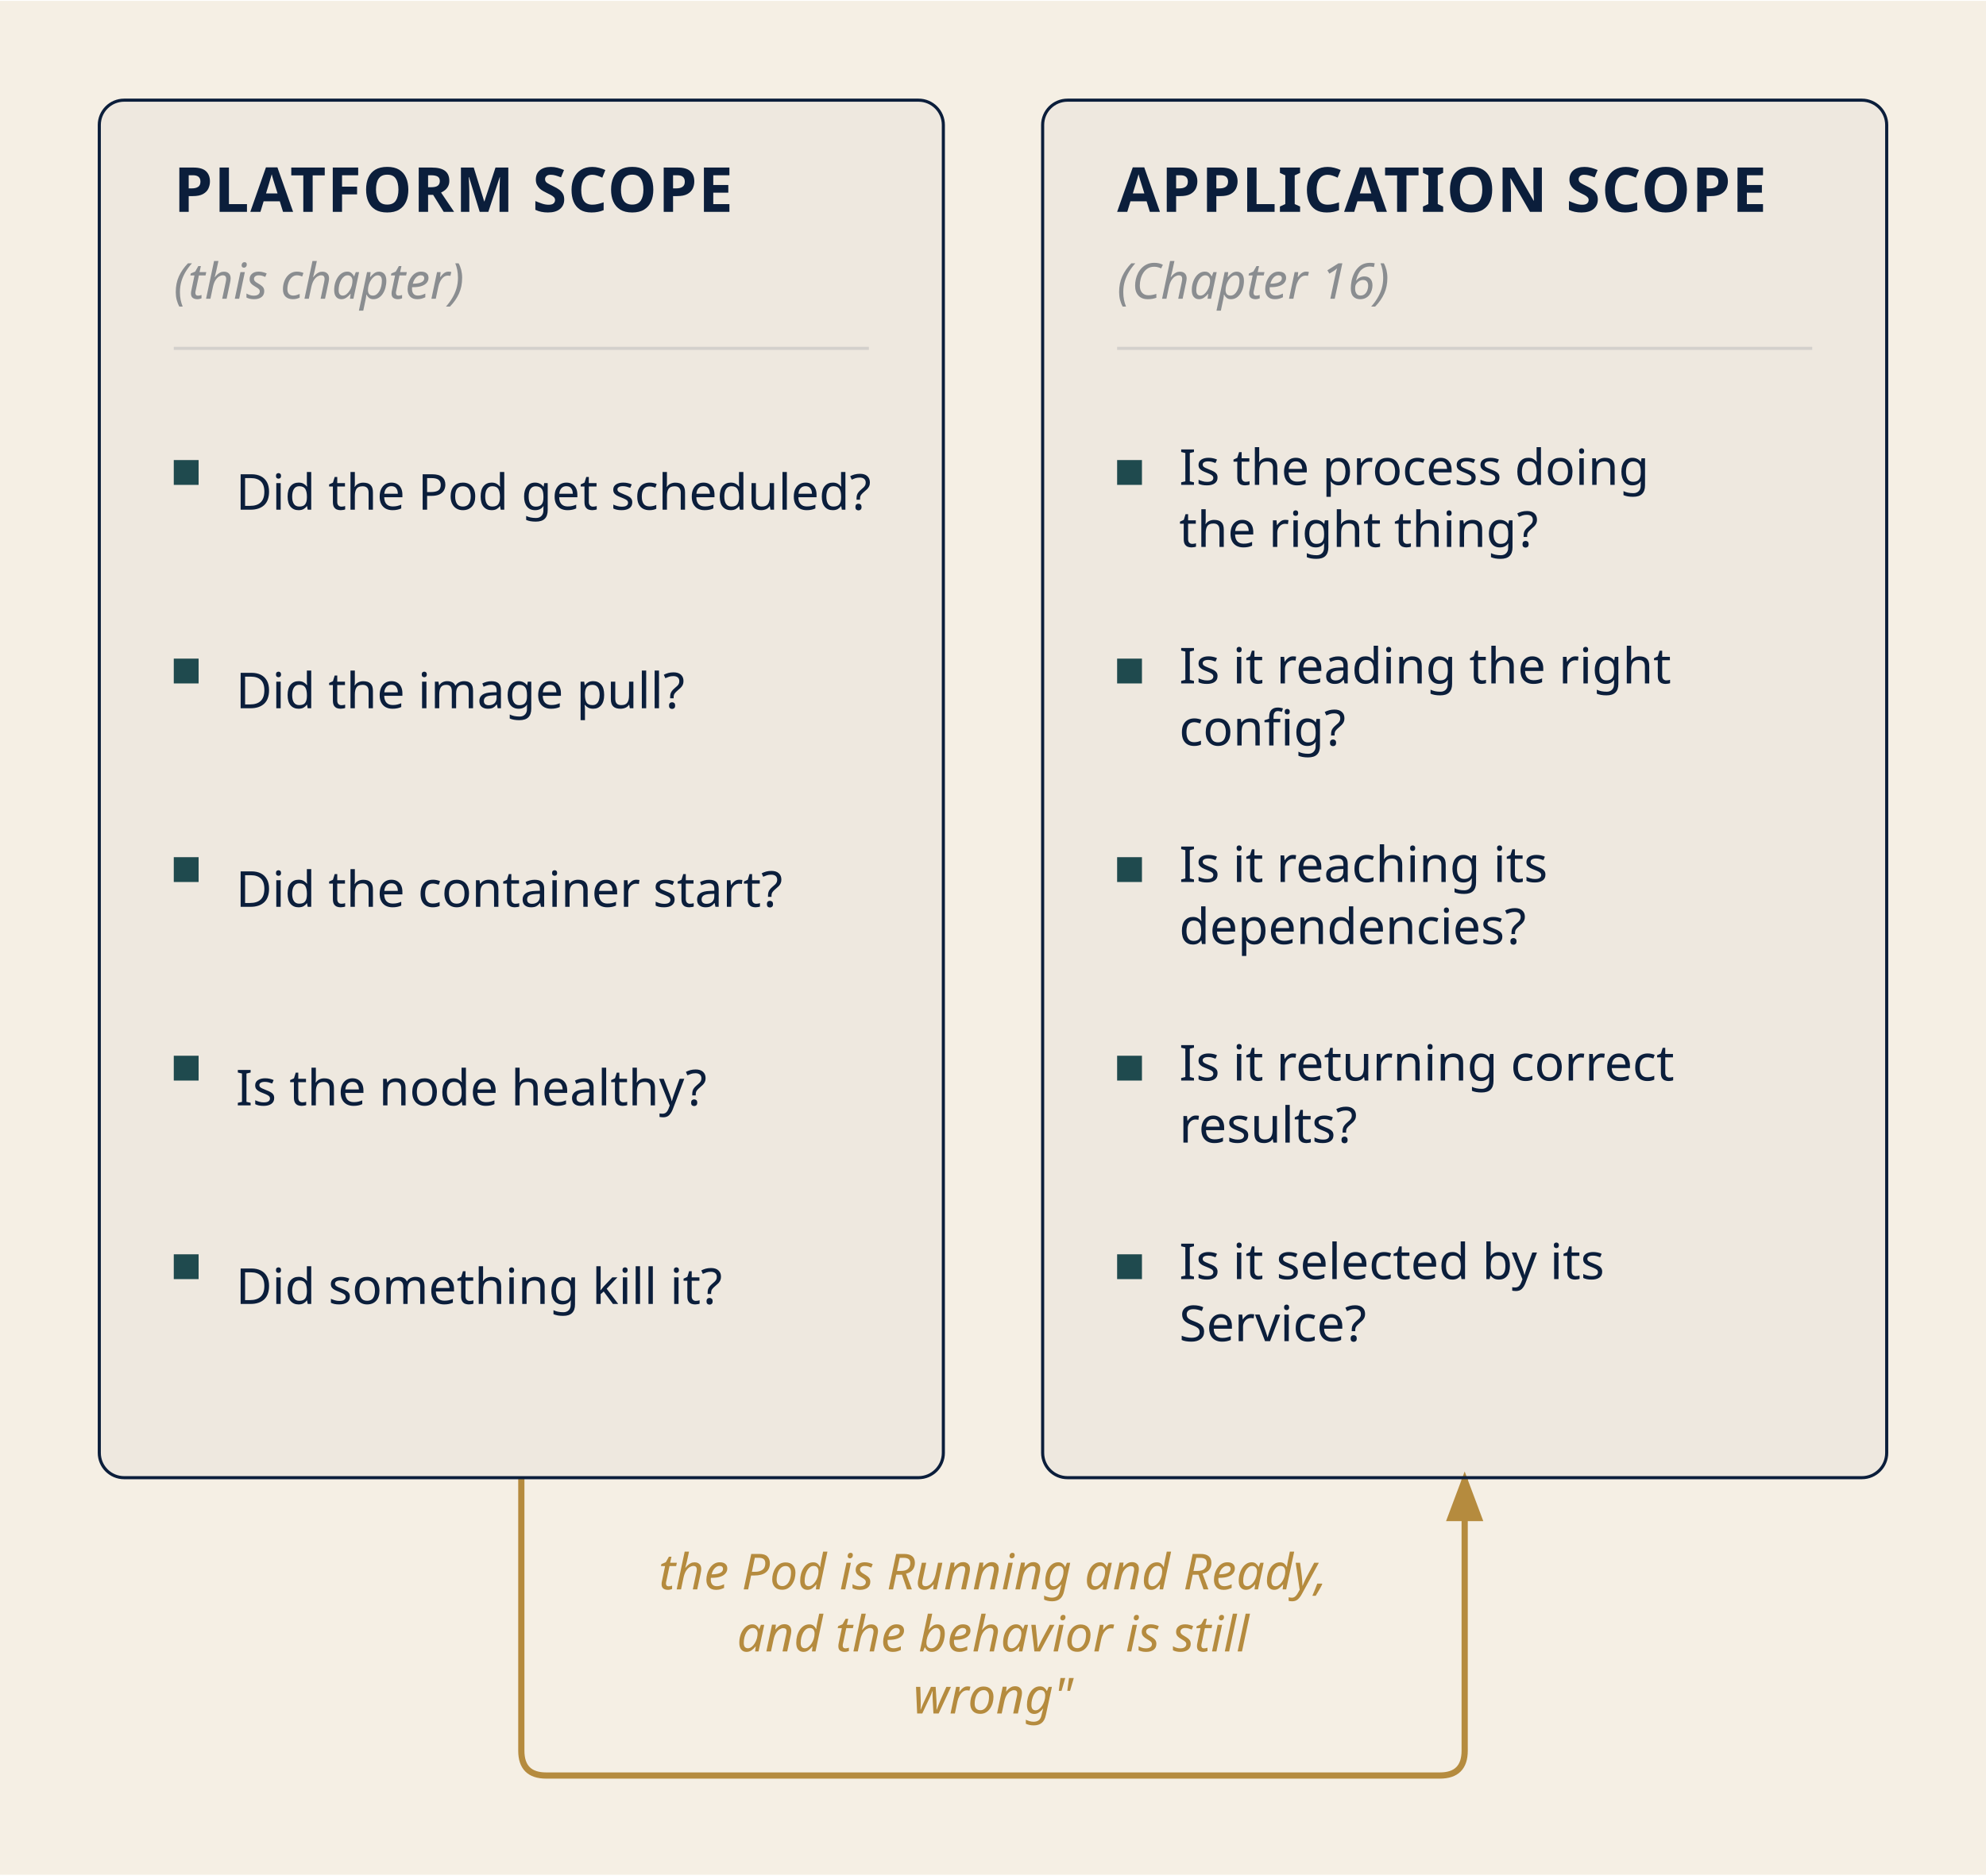
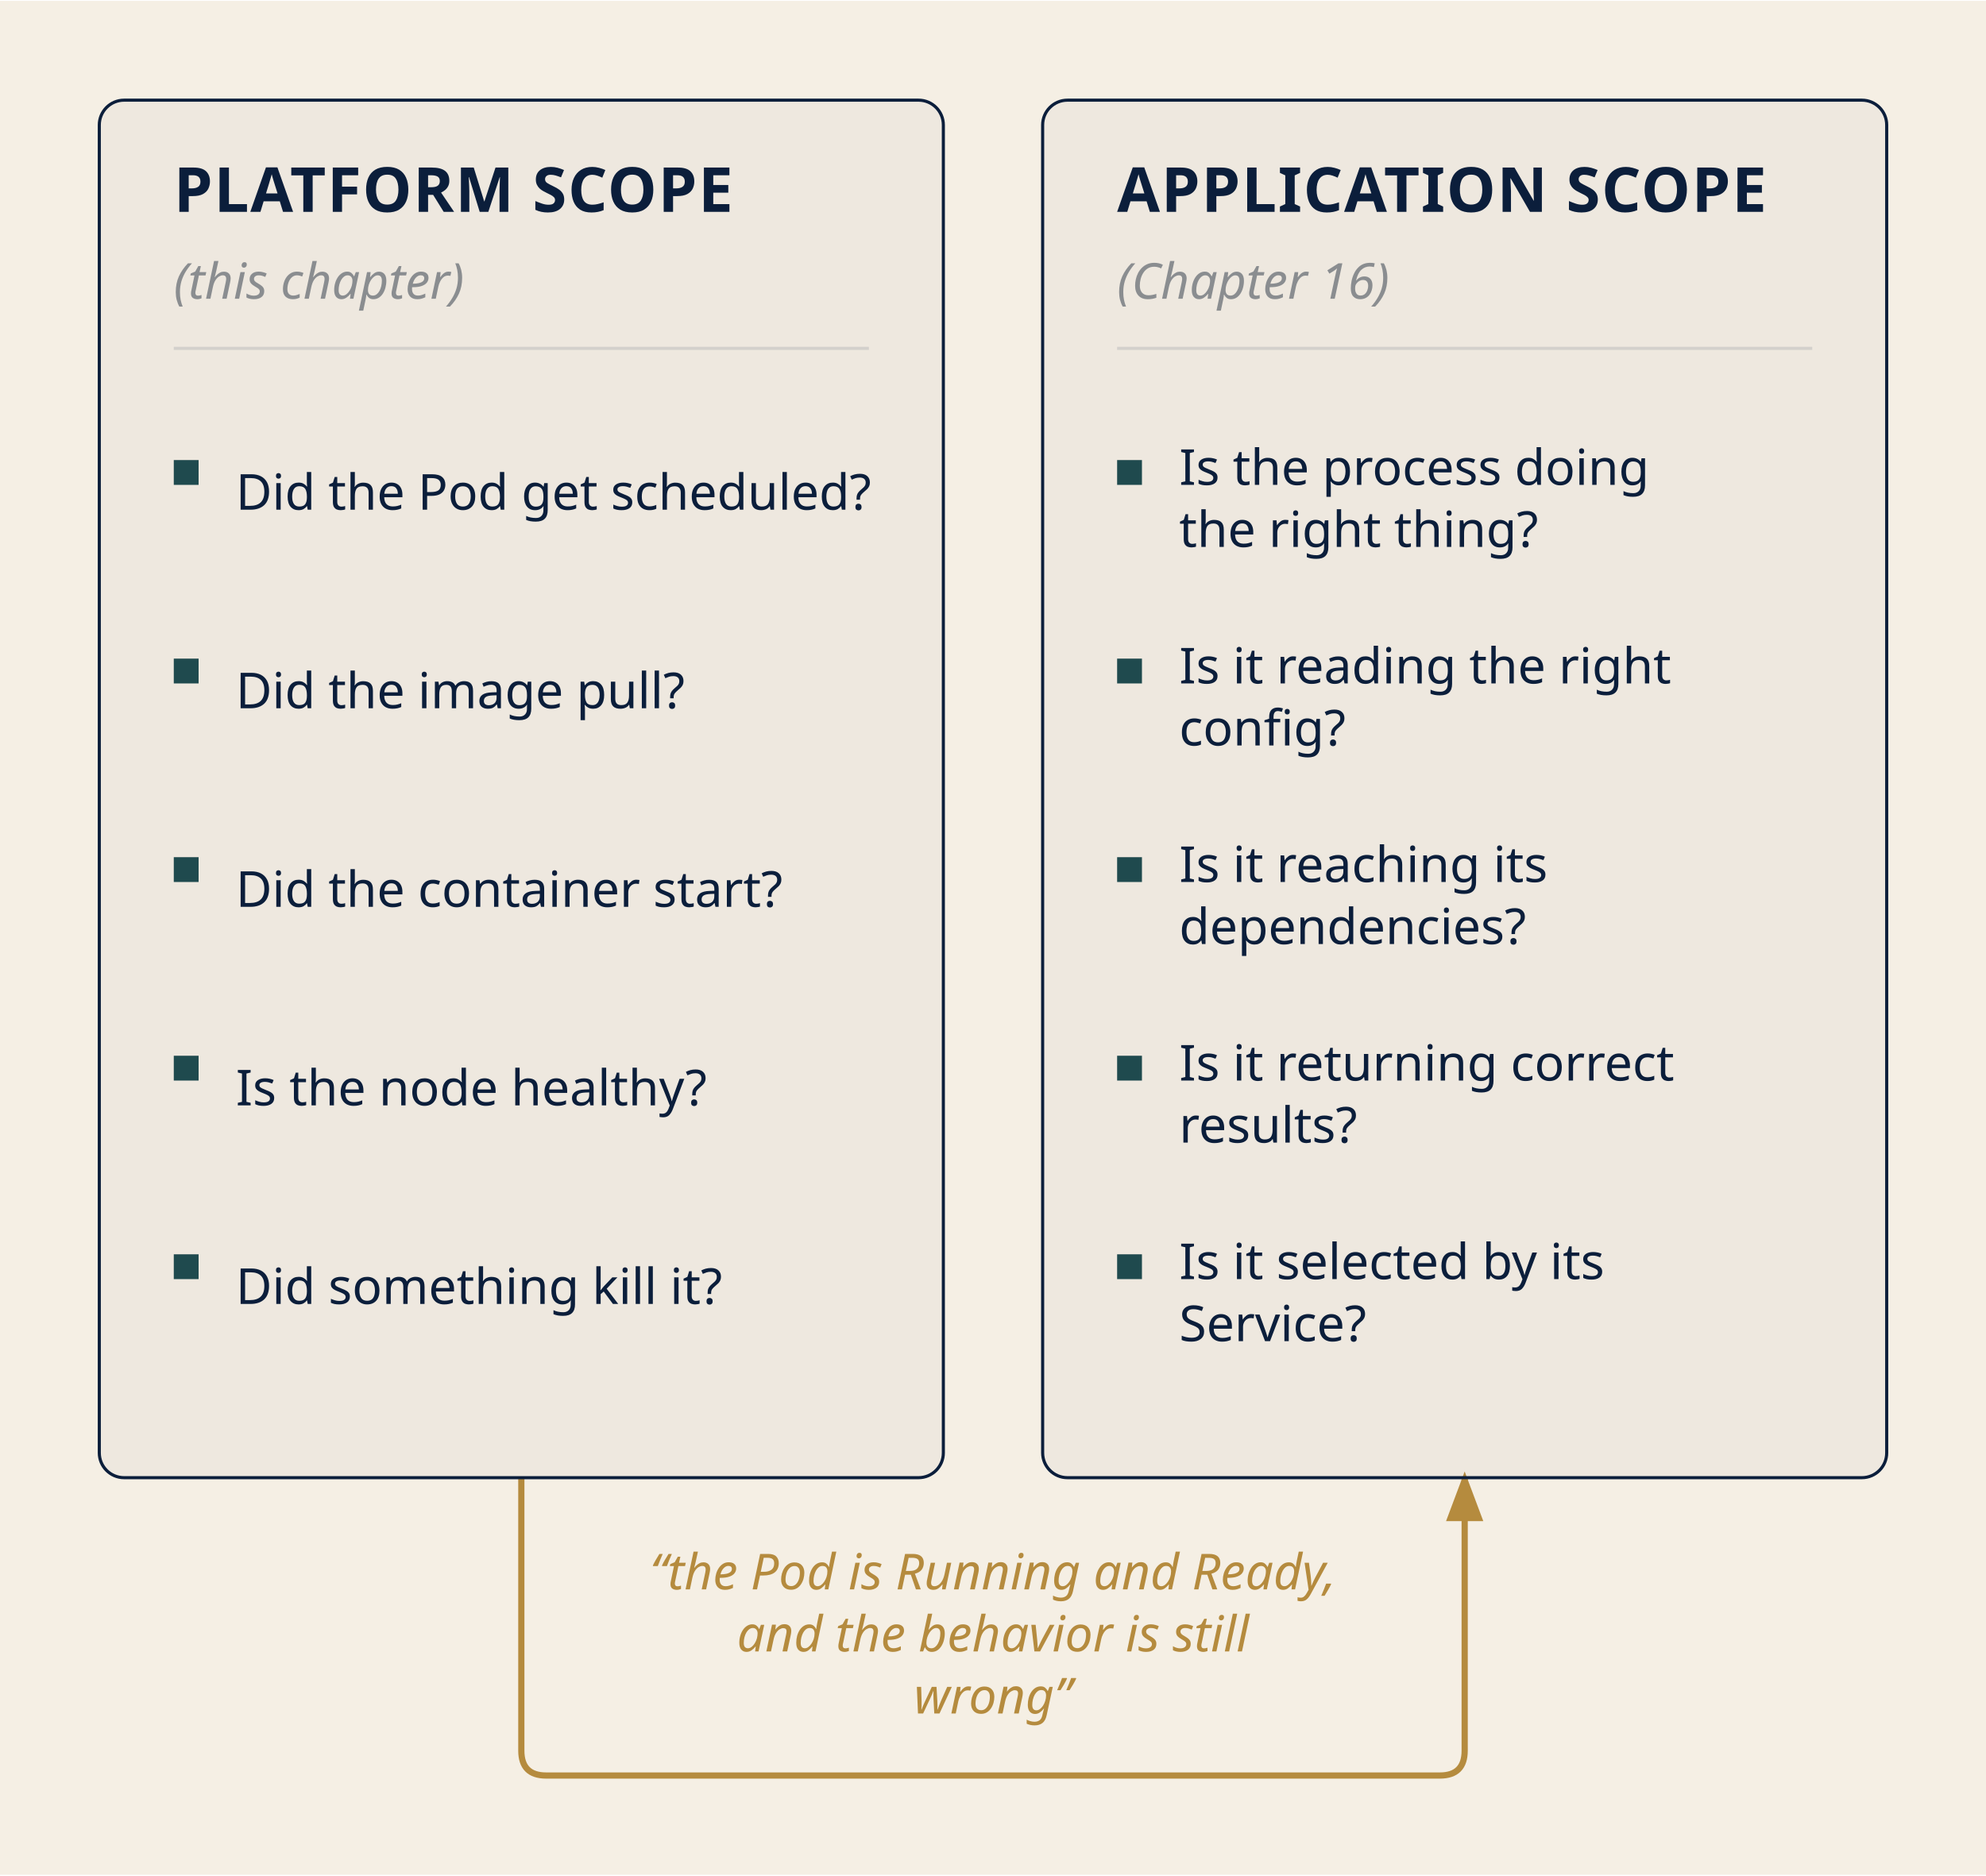
<svg xmlns="http://www.w3.org/2000/svg" viewBox="0 0 640 604" role="img" aria-labelledby="ch13-fig01-two-audience-split-title ch13-fig01-two-audience-split-desc" width="560" height="529">
  <defs>
    <marker id="arrow" markerWidth="8" markerHeight="6" refX="7" refY="3" orient="auto">
      <polygon points="0 0, 8 3, 0 6" fill="#1F4A4E" />
    </marker>
    <marker id="arrow-accent" markerWidth="8" markerHeight="6" refX="7" refY="3" orient="auto">
      <polygon points="0 0, 8 3, 0 6" fill="#B58B3E" />
    </marker>
    <marker id="arrow-link" markerWidth="8" markerHeight="6" refX="7" refY="3" orient="auto">
      <polygon points="0 0, 8 3, 0 6" fill="#1F4A4E" />
    </marker>
  </defs>
  <rect width="100%" height="100%" fill="#F5EFE4" />
  <path d="M168,476 L168,564 Q168,572 176,572 L464,572 Q472,572 472,564 L472,476" fill="none" stroke="#B58B3E" stroke-width="2" marker-end="url(#arrow-accent)" />
  <rect x="180" y="492" width="280" height="72" rx="4" fill="#F5EFE4" />
-   <text x="320" y="512" text-anchor="middle" font-family="'Fira Sans', sans-serif" font-style="italic" font-size="16" fill="#B58B3E">the Pod is Running and Ready,</text>
+   <text x="320" y="512" text-anchor="middle" font-family="'Fira Sans', sans-serif" font-style="italic" font-size="16" fill="#B58B3E">“the Pod is Running and Ready,</text>
  <text x="320" y="532" text-anchor="middle" font-family="'Fira Sans', sans-serif" font-style="italic" font-size="16" fill="#B58B3E">and the behavior is still</text>
-   <text x="320" y="552" text-anchor="middle" font-family="'Fira Sans', sans-serif" font-style="italic" font-size="16" fill="#B58B3E">wrong"</text>
+   <text x="320" y="552" text-anchor="middle" font-family="'Fira Sans', sans-serif" font-style="italic" font-size="16" fill="#B58B3E">wrong”</text>
  <rect x="32" y="32" width="272" height="444" rx="8" fill="rgba(11,30,59,0.03)" stroke="#0B1E3B" stroke-width="1" />
  <text x="56" y="68" font-family="'Fira Sans', sans-serif" font-weight="600" font-size="20" letter-spacing="0.02em" fill="#0B1E3B">PLATFORM SCOPE</text>
  <text x="56" y="96" font-family="'Fira Sans', sans-serif" font-style="italic" font-size="16" fill="#8A8D90">(this chapter)</text>
  <line x1="56" y1="112" x2="280" y2="112" stroke="rgba(11,30,59,0.12)" stroke-width="1" />
  <rect x="56" y="148" width="8" height="8" fill="#1F4A4E" />
  <text x="76" y="164" font-family="'Fira Sans', sans-serif" font-size="16" fill="#0B1E3B">Did the Pod get scheduled?</text>
  <rect x="56" y="212" width="8" height="8" fill="#1F4A4E" />
  <text x="76" y="228" font-family="'Fira Sans', sans-serif" font-size="16" fill="#0B1E3B">Did the image pull?</text>
  <rect x="56" y="276" width="8" height="8" fill="#1F4A4E" />
  <text x="76" y="292" font-family="'Fira Sans', sans-serif" font-size="16" fill="#0B1E3B">Did the container start?</text>
  <rect x="56" y="340" width="8" height="8" fill="#1F4A4E" />
  <text x="76" y="356" font-family="'Fira Sans', sans-serif" font-size="16" fill="#0B1E3B">Is the node healthy?</text>
  <rect x="56" y="404" width="8" height="8" fill="#1F4A4E" />
  <text x="76" y="420" font-family="'Fira Sans', sans-serif" font-size="16" fill="#0B1E3B">Did something kill it?</text>
  <rect x="336" y="32" width="272" height="444" rx="8" fill="rgba(11,30,59,0.03)" stroke="#0B1E3B" stroke-width="1" />
  <text x="360" y="68" font-family="'Fira Sans', sans-serif" font-weight="600" font-size="20" letter-spacing="0.02em" fill="#0B1E3B">APPLICATION SCOPE</text>
  <text x="360" y="96" font-family="'Fira Sans', sans-serif" font-style="italic" font-size="16" fill="#8A8D90">(Chapter 16)</text>
  <line x1="360" y1="112" x2="584" y2="112" stroke="rgba(11,30,59,0.12)" stroke-width="1" />
  <rect x="360" y="148" width="8" height="8" fill="#1F4A4E" />
  <text x="380" y="156" font-family="'Fira Sans', sans-serif" font-size="16" fill="#0B1E3B">Is the process doing</text>
  <text x="380" y="176" font-family="'Fira Sans', sans-serif" font-size="16" fill="#0B1E3B">the right thing?</text>
  <rect x="360" y="212" width="8" height="8" fill="#1F4A4E" />
  <text x="380" y="220" font-family="'Fira Sans', sans-serif" font-size="16" fill="#0B1E3B">Is it reading the right</text>
  <text x="380" y="240" font-family="'Fira Sans', sans-serif" font-size="16" fill="#0B1E3B">config?</text>
  <rect x="360" y="276" width="8" height="8" fill="#1F4A4E" />
  <text x="380" y="284" font-family="'Fira Sans', sans-serif" font-size="16" fill="#0B1E3B">Is it reaching its</text>
  <text x="380" y="304" font-family="'Fira Sans', sans-serif" font-size="16" fill="#0B1E3B">dependencies?</text>
  <rect x="360" y="340" width="8" height="8" fill="#1F4A4E" />
  <text x="380" y="348" font-family="'Fira Sans', sans-serif" font-size="16" fill="#0B1E3B">Is it returning correct</text>
  <text x="380" y="368" font-family="'Fira Sans', sans-serif" font-size="16" fill="#0B1E3B">results?</text>
  <rect x="360" y="404" width="8" height="8" fill="#1F4A4E" />
  <text x="380" y="412" font-family="'Fira Sans', sans-serif" font-size="16" fill="#0B1E3B">Is it selected by its</text>
  <text x="380" y="432" font-family="'Fira Sans', sans-serif" font-size="16" fill="#0B1E3B">Service?</text>
</svg>
